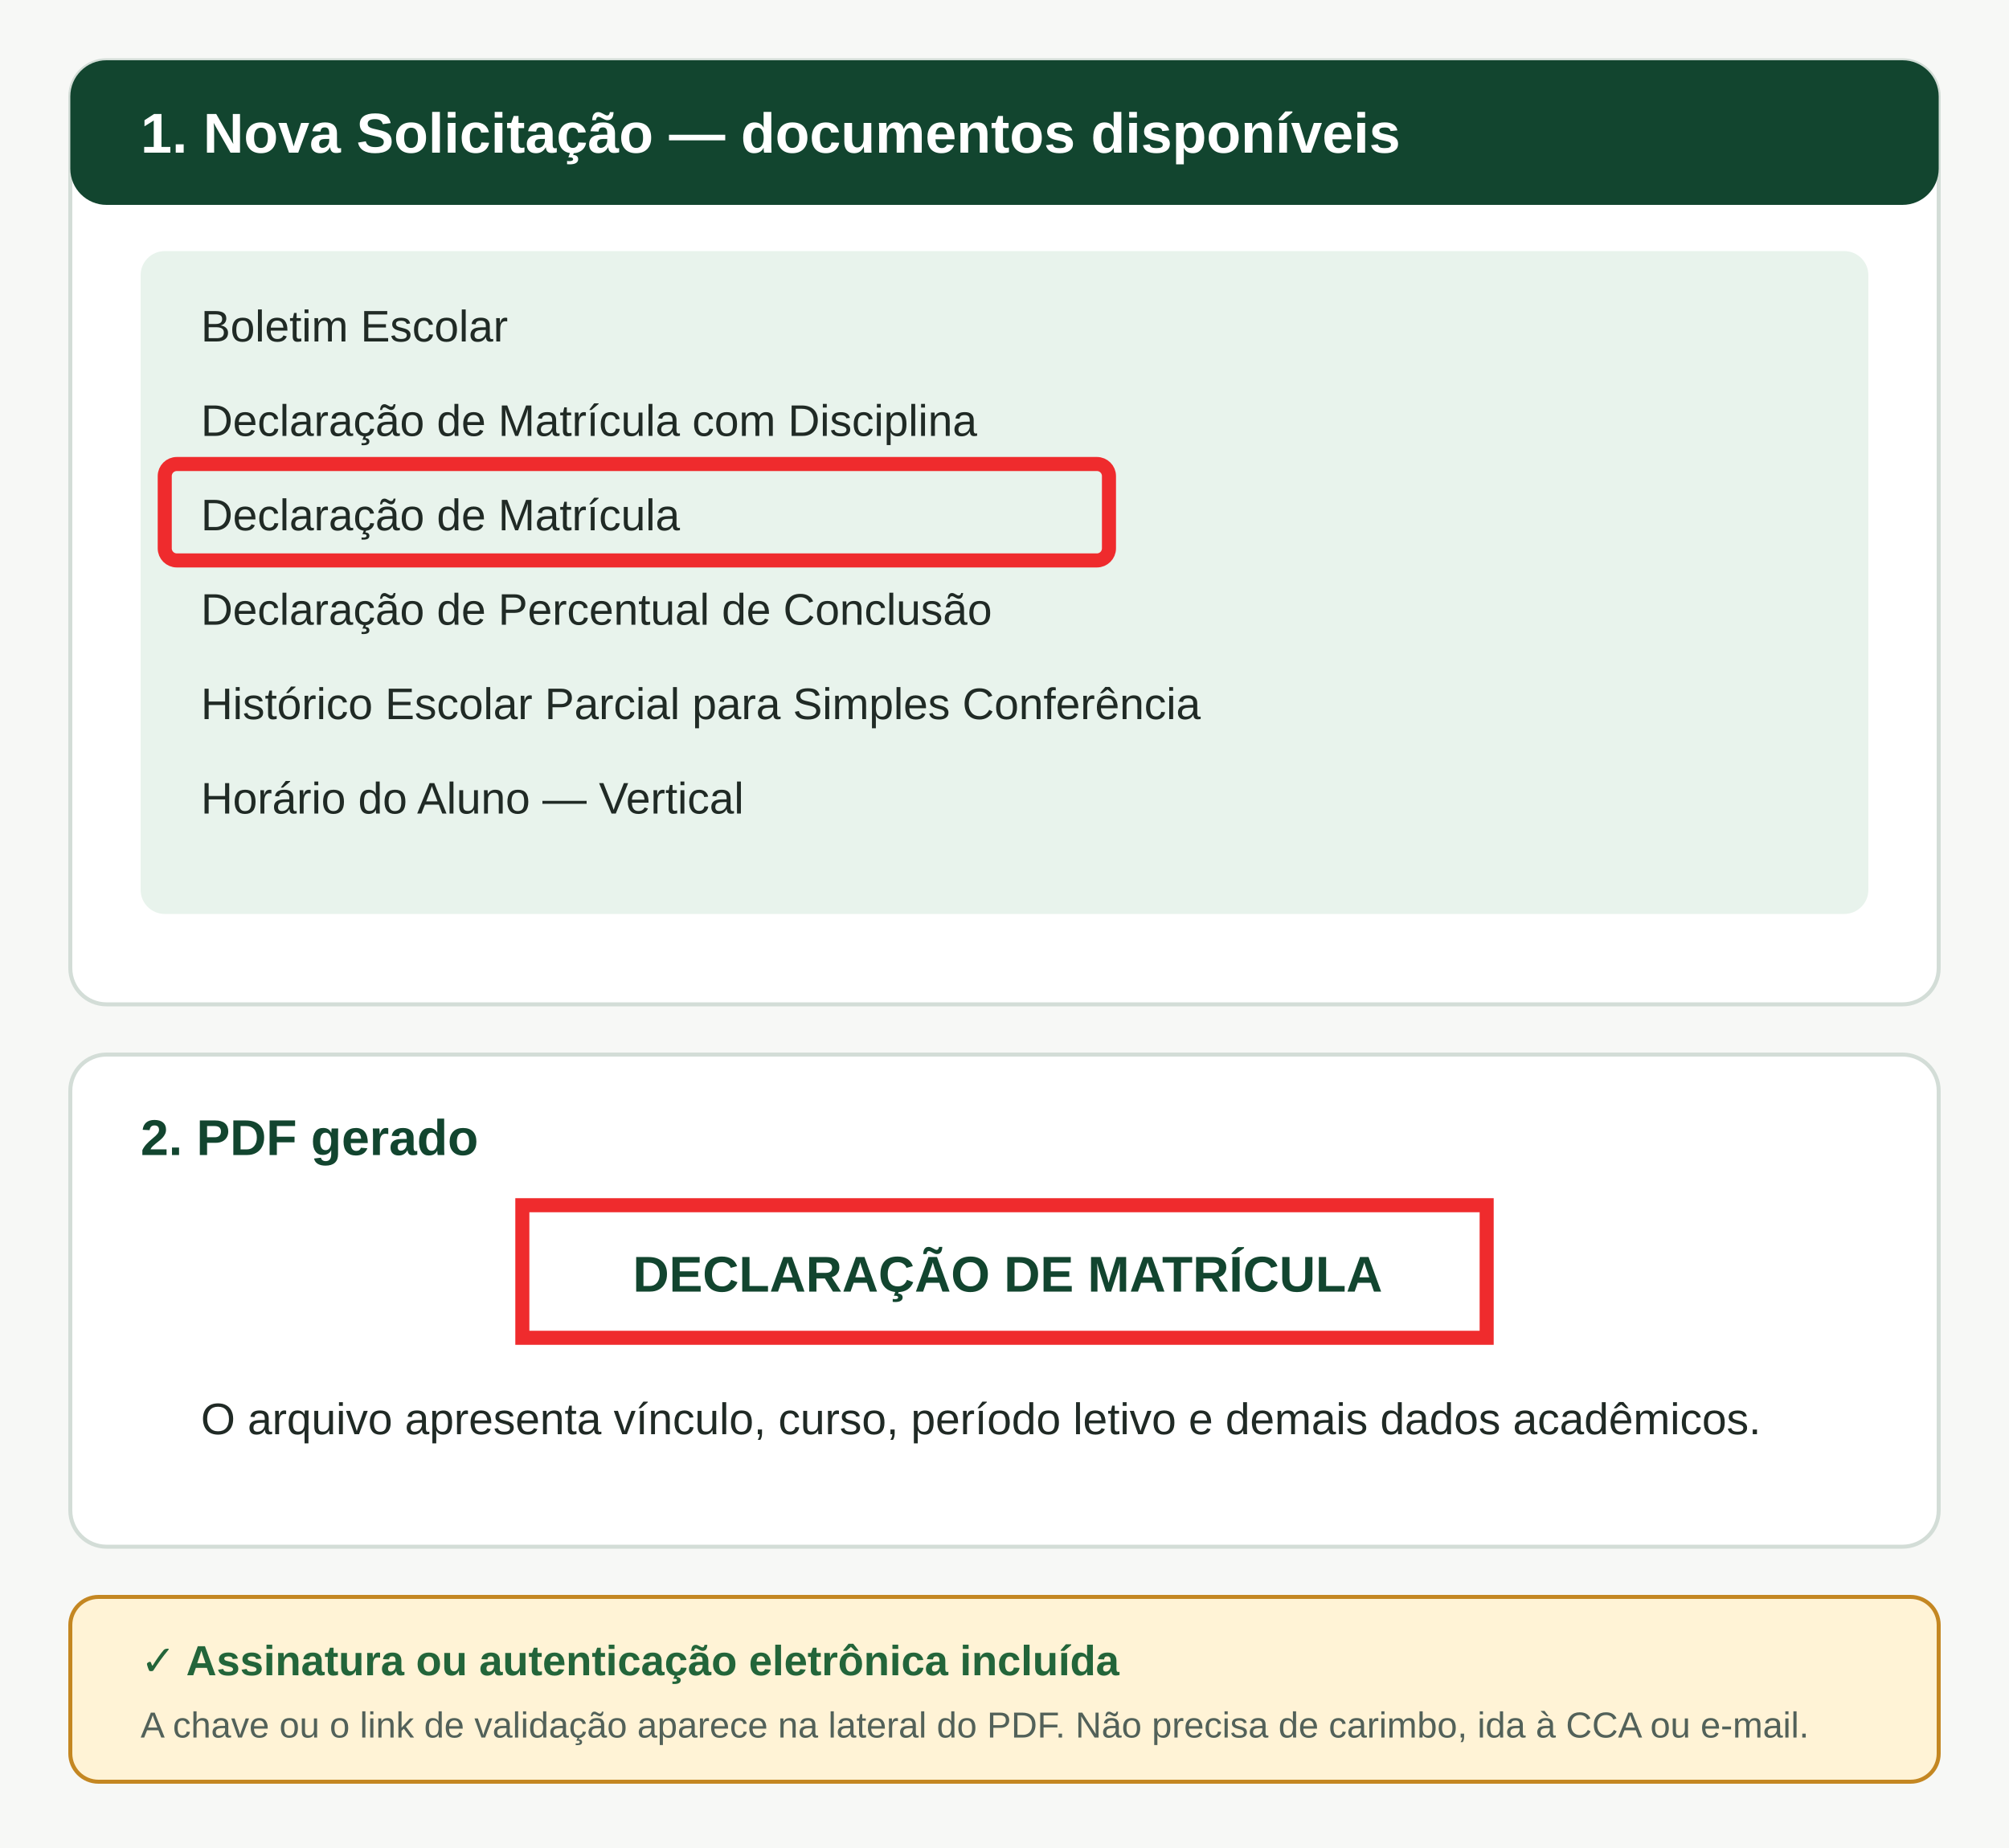
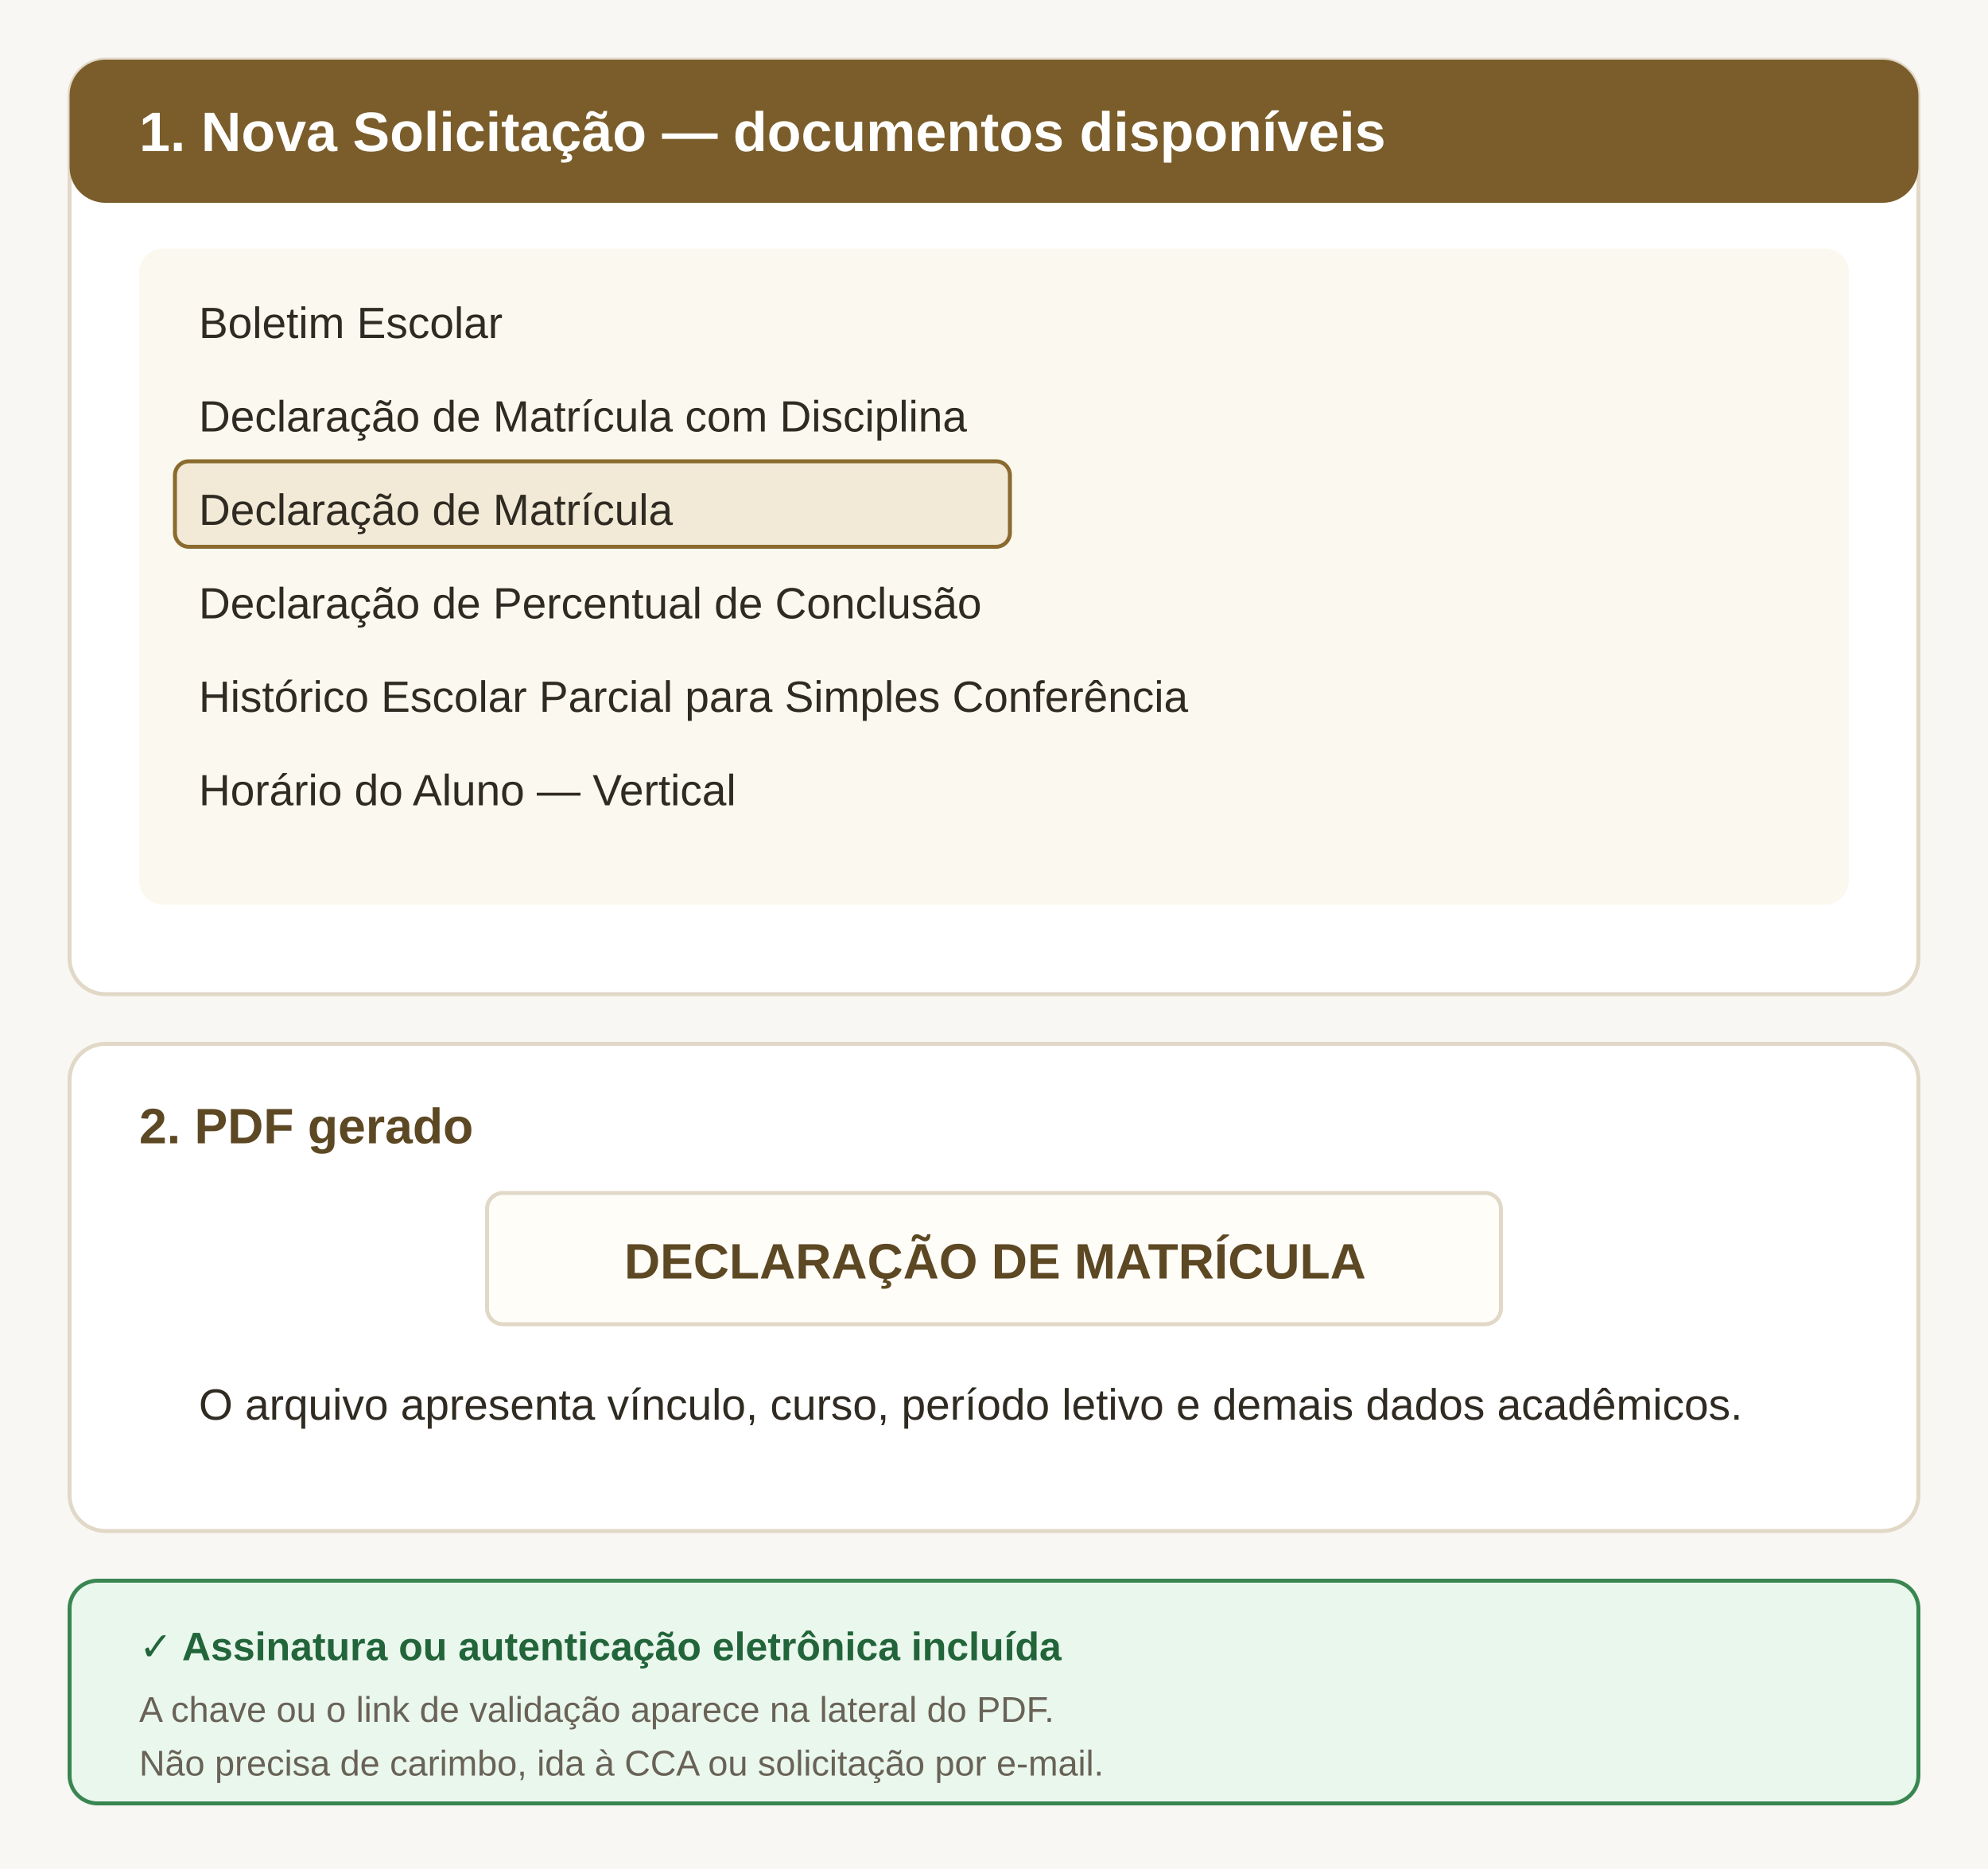
- <svg xmlns="http://www.w3.org/2000/svg" width="1000" height="920" viewBox="0 0 1000 920" role="img" aria-labelledby="t d">
-   <style>.bg{fill:#f7f8f6}.card{fill:#fff;stroke:#d3ddd7;stroke-width:2}.head{fill:#12452f}.soft{fill:#e8f3ec}.warn{fill:#fff3d6;stroke:#c48722;stroke-width:2}.red{fill:none;stroke:#ef2b2d;stroke-width:7}.h{font:700 28px Arial,sans-serif;fill:#fff}.t{font:700 25px Arial,sans-serif;fill:#12452f}.b{font:22px Arial,sans-serif;fill:#202a25}.s{font:18px Arial,sans-serif;fill:#526159}.ok{font:700 21px Arial,sans-serif;fill:#23653a}.num{font:700 22px Arial,sans-serif;fill:#fff}</style>
-   <rect class="bg" width="1000" height="920" />
+ <svg xmlns="http://www.w3.org/2000/svg" width="1000" height="940" viewBox="0 0 1000 940" role="img" aria-labelledby="t d">
+   <style>
+ .bg{fill:#f8f7f3}.card{fill:#fff;stroke:#e1d8c7;stroke-width:2}.head{fill:#7a5d2a}.soft{fill:#fbf8ef}.selected{fill:#f2ead7;stroke:#8a6a2f;stroke-width:2}.titlebox{fill:#fffdf8;stroke:#e1d8c7;stroke-width:2}.green{fill:#e9f7ed;stroke:#398651;stroke-width:2}.h{font:700 28px Arial,sans-serif;fill:#fff}.t{font:700 25px Arial,sans-serif;fill:#5d4824}.b{font:22px Arial,sans-serif;fill:#2f2b22}.s{font:18px Arial,sans-serif;fill:#696257}.ok{font:700 20px Arial,sans-serif;fill:#23653a}
+ </style>
+   <rect class="bg" width="1000" height="940" />
  <rect class="card" x="35" y="30" width="930" height="470" rx="18" />
  <rect class="head" x="35" y="30" width="930" height="72" rx="18" />
  <text class="h" x="70" y="76">1. Nova Solicitação — documentos disponíveis</text>
  <rect class="soft" x="70" y="125" width="860" height="330" rx="12" />
  <text class="b" x="100" y="170">Boletim Escolar</text>
  <text class="b" x="100" y="217">Declaração de Matrícula com Disciplina</text>
+   <rect class="selected" x="88" y="232" width="420" height="43" rx="7" />
  <text class="b" x="100" y="264">Declaração de Matrícula</text>
  <text class="b" x="100" y="311">Declaração de Percentual de Conclusão</text>
  <text class="b" x="100" y="358">Histórico Escolar Parcial para Simples Conferência</text>
  <text class="b" x="100" y="405">Horário do Aluno — Vertical</text>
-   <rect class="red" x="82" y="231" width="470" height="48" rx="6" />
  <rect class="card" x="35" y="525" width="930" height="245" rx="18" />
  <text class="t" x="70" y="575">2. PDF gerado</text>
-   <rect class="red" x="260" y="600" width="480" height="66" />
-   <text class="t" x="315" y="643">DECLARAÇÃO DE MATRÍCULA</text>
+   <rect class="titlebox" x="245" y="600" width="510" height="66" rx="8" />
+   <text class="t" x="314" y="643">DECLARAÇÃO DE MATRÍCULA</text>
  <text class="b" x="100" y="714">O arquivo apresenta vínculo, curso, período letivo e demais dados acadêmicos.</text>
-   <rect class="warn" x="35" y="795" width="930" height="92" rx="14" />
-   <text class="ok" x="70" y="834">✓ Assinatura ou autenticação eletrônica incluída</text>
-   <text class="s" x="70" y="865">A chave ou o link de validação aparece na lateral do PDF. Não precisa de carimbo, ida à CCA ou e-mail.</text>
+   <rect class="green" x="35" y="795" width="930" height="112" rx="14" />
+   <text class="ok" x="70" y="835">✓ Assinatura ou autenticação eletrônica incluída</text>
+   <text class="s" x="70" y="866">A chave ou o link de validação aparece na lateral do PDF.</text>
+   <text class="s" x="70" y="893">Não precisa de carimbo, ida à CCA ou solicitação por e-mail.</text>
</svg>
